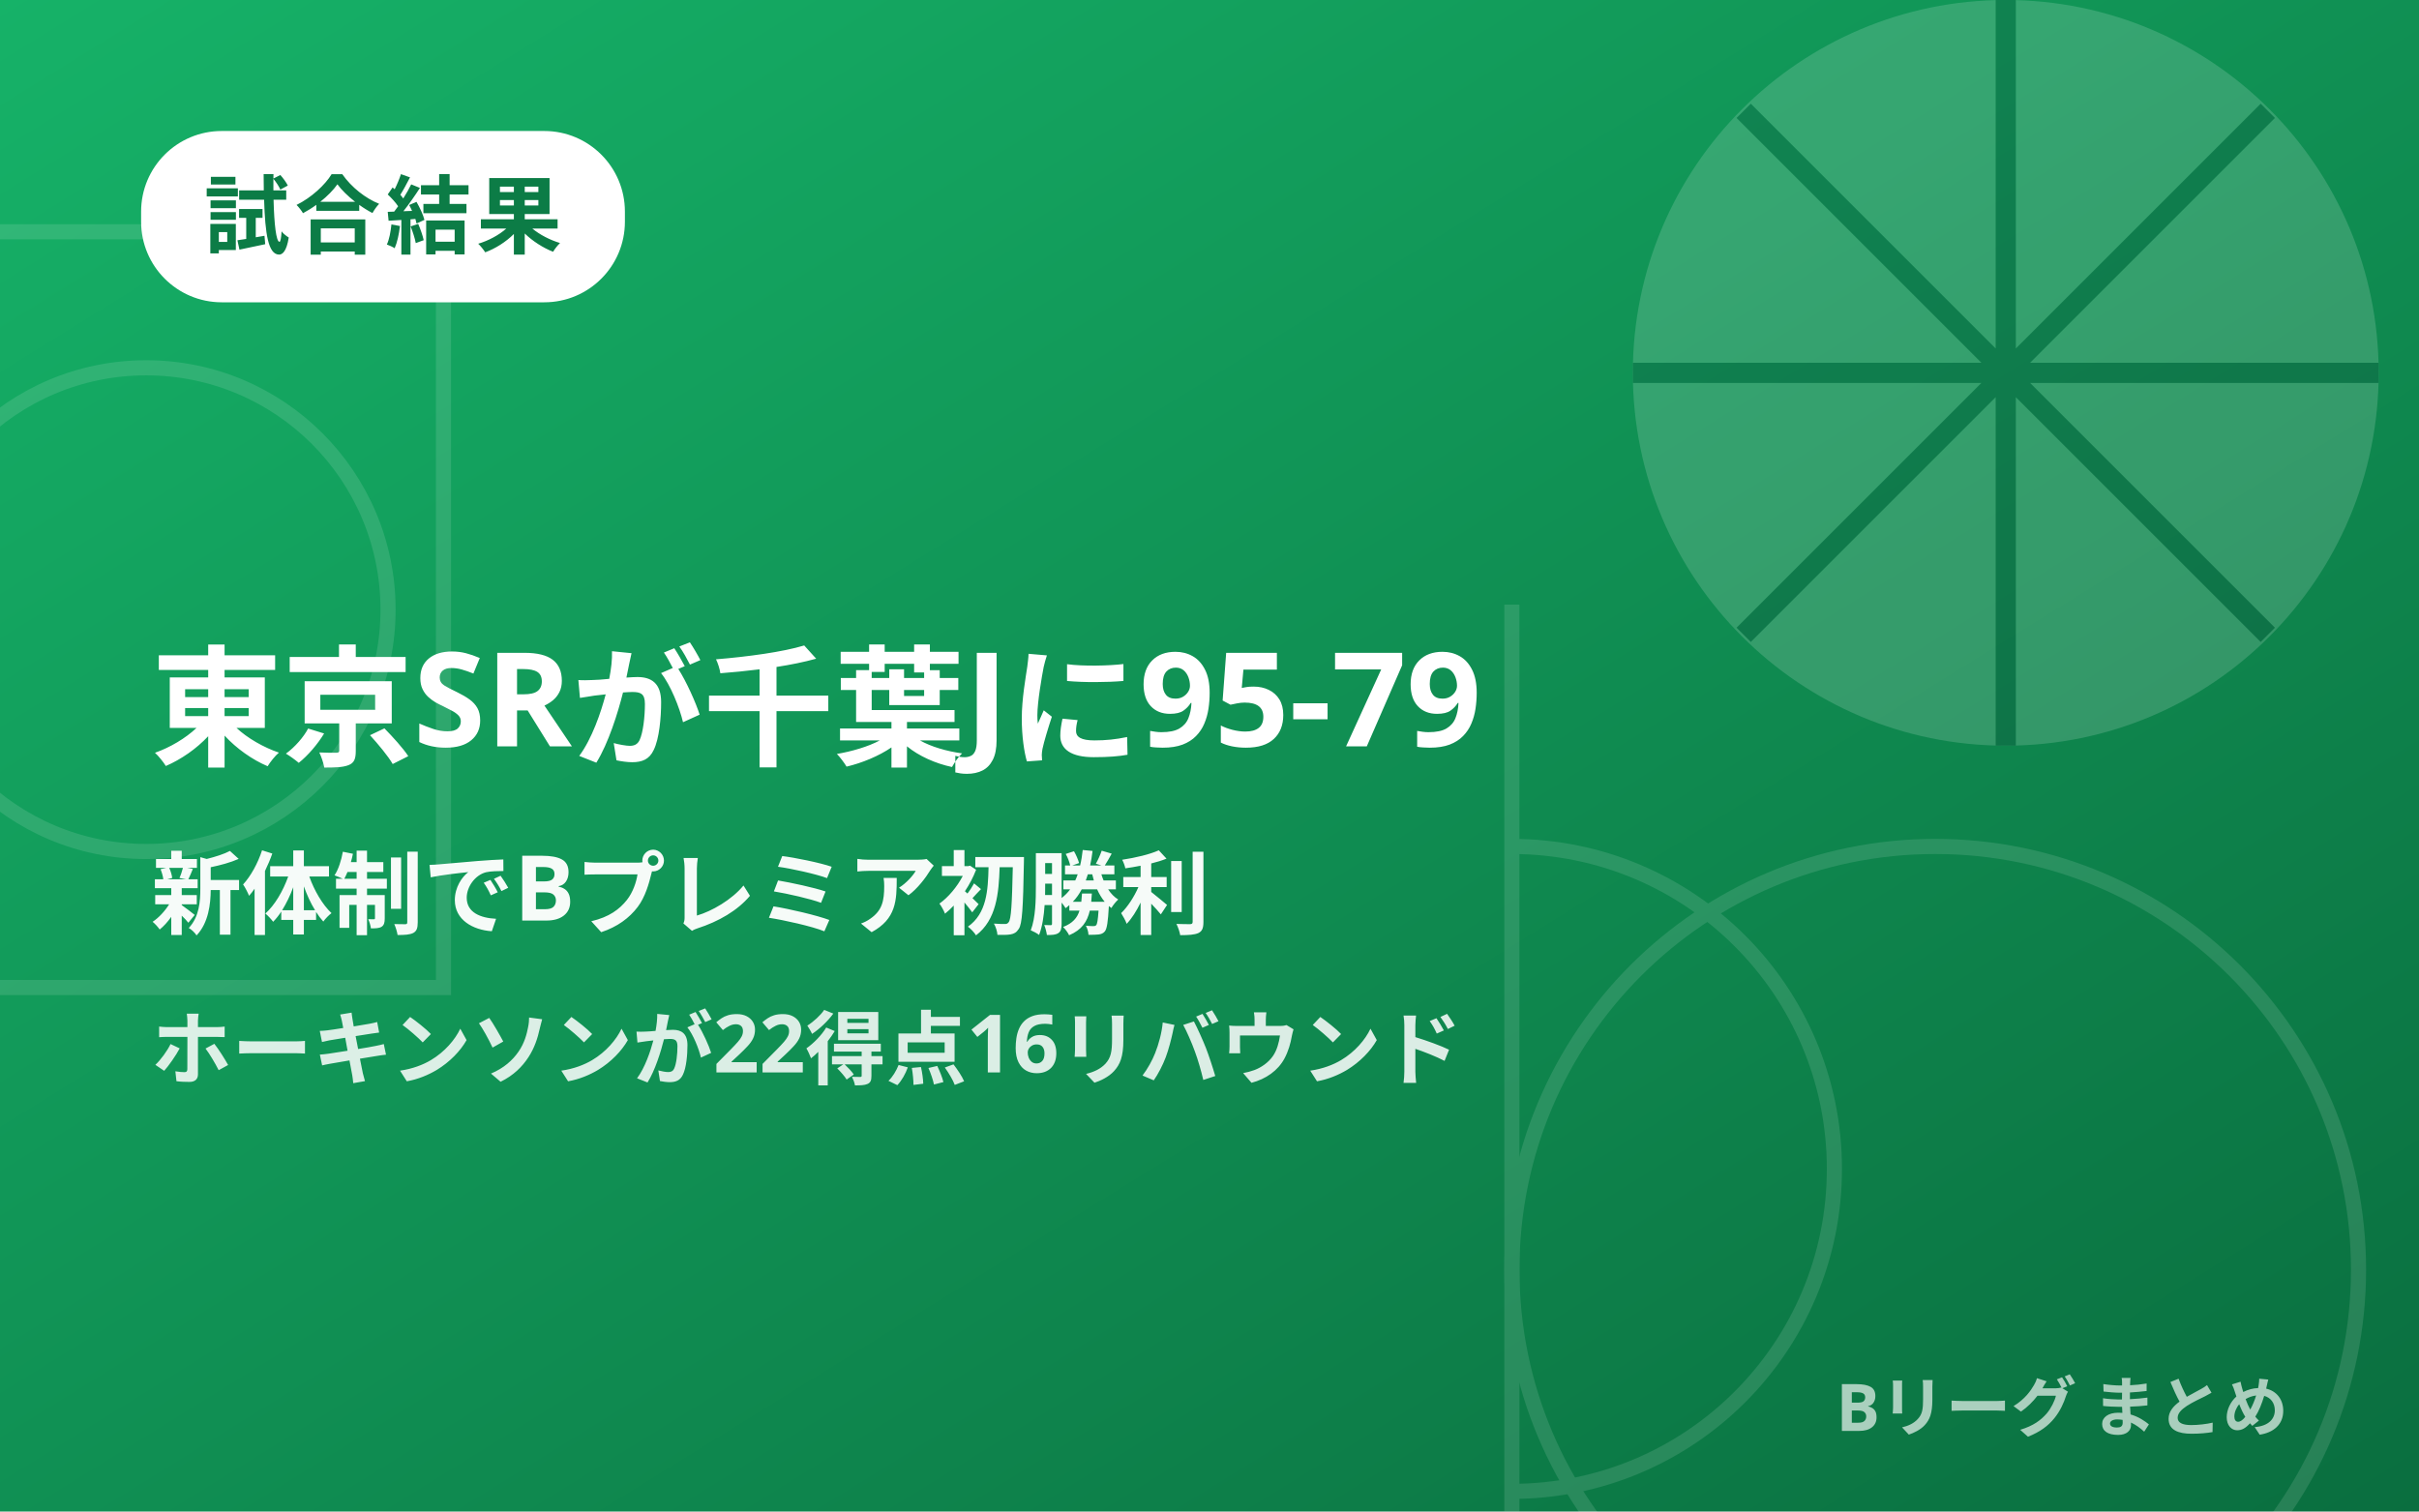
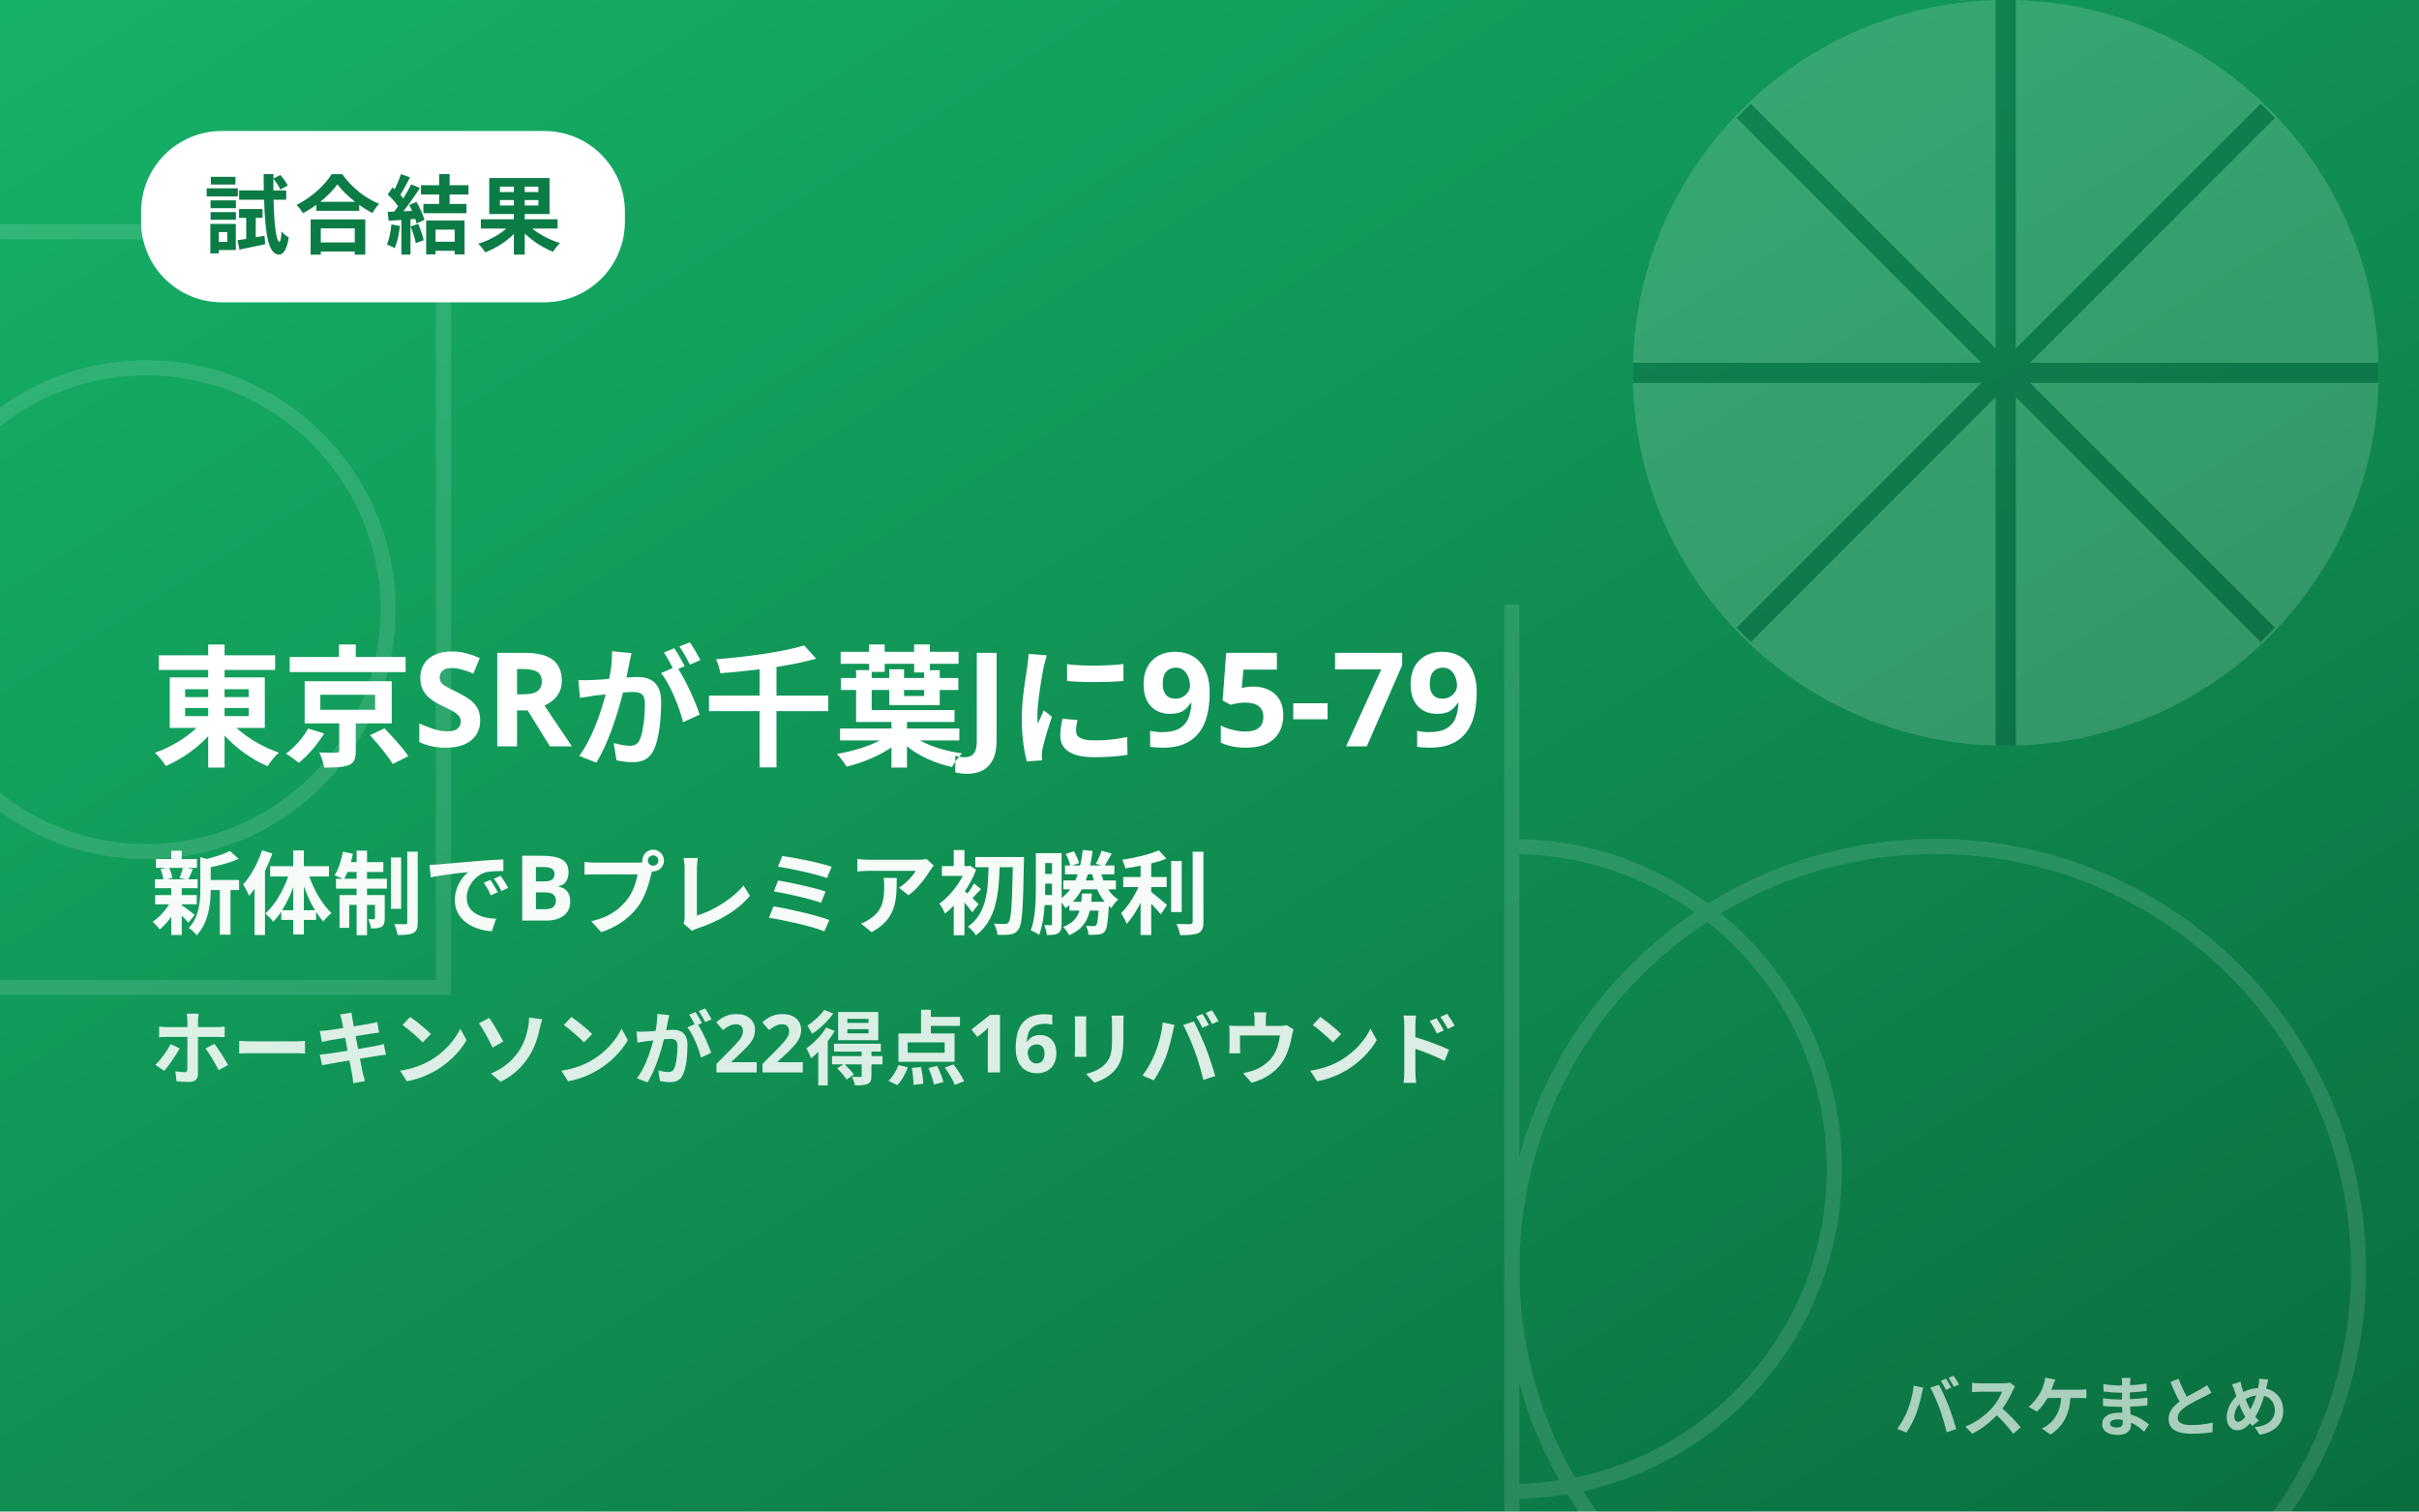
<svg xmlns="http://www.w3.org/2000/svg" viewBox="0 0 480 300" role="img" aria-label="東京サンロッカーズがBプレミア初勝利 千葉Jに95-79">
  <defs>
    <linearGradient id="g" x1="0" y1="0" x2="1" y2="1">
      <stop offset="0" stop-color="#16b268" />
      <stop offset="1" stop-color="#0a6e3f" />
    </linearGradient>
  </defs>
  <rect width="480" height="300" fill="url(#g)" />
  <g stroke="#ffffff" stroke-width="3" fill="none" opacity="0.12">
    <circle cx="384" cy="252" r="84" />
    <line x1="300" y1="120" x2="300" y2="300" />
    <path d="M300 168 a64 64 0 0 1 0 128" />
    <rect x="-30" y="46" width="118" height="150" />
    <circle cx="29" cy="121" r="48" />
  </g>
  <g transform="translate(398,74)" opacity="0.16">
    <circle r="74" fill="#ffffff" />
    <path d="M-74 0H74 M0 -74V74 M-52 -52Q0 0 52 52 M52 -52Q0 0 -52 52" stroke="#0d1b2a" stroke-width="4" fill="none" />
  </g>
  <rect x="28" y="26" rx="16" ry="16" width="96" height="34" fill="#ffffff" />
  <text x="76.0" y="49" font-family="'Hiragino Kaku Gothic ProN','Noto Sans JP','Yu Gothic',Meiryo,sans-serif" font-weight="800" font-size="17" fill="#0c7c46" text-anchor="middle" letter-spacing="1">試合結果</text>
  <text x="30" y="150" font-family="'Hiragino Kaku Gothic ProN','Noto Sans JP','Yu Gothic',Meiryo,sans-serif" font-weight="900" font-size="26" fill="#ffffff">東京SRが千葉Jに95-79</text>
  <text x="30" y="184" font-family="'Hiragino Kaku Gothic ProN','Noto Sans JP','Yu Gothic',Meiryo,sans-serif" font-weight="800" font-size="18" fill="#ffffff" opacity="0.96">新体制でBプレミア初勝利</text>
  <text x="30" y="214" font-family="'Hiragino Kaku Gothic ProN','Noto Sans JP','Yu Gothic',Meiryo,sans-serif" font-weight="700" font-size="16" fill="#ffffff" opacity="0.85">ホーキンソンが22得点16リバウンド</text>
-   <text x="454" y="284" font-family="'Hiragino Kaku Gothic ProN','Noto Sans JP','Yu Gothic',Meiryo,sans-serif" text-anchor="end" font-weight="800" font-size="13" fill="#ffffff" opacity="0.65">Bリーグ まとめ</text>
+   <text x="454" y="284" font-family="'Hiragino Kaku Gothic ProN','Noto Sans JP','Yu Gothic',Meiryo,sans-serif" text-anchor="end" font-weight="800" font-size="13" fill="#ffffff" opacity="0.65">バスケまとめ</text>
</svg>
